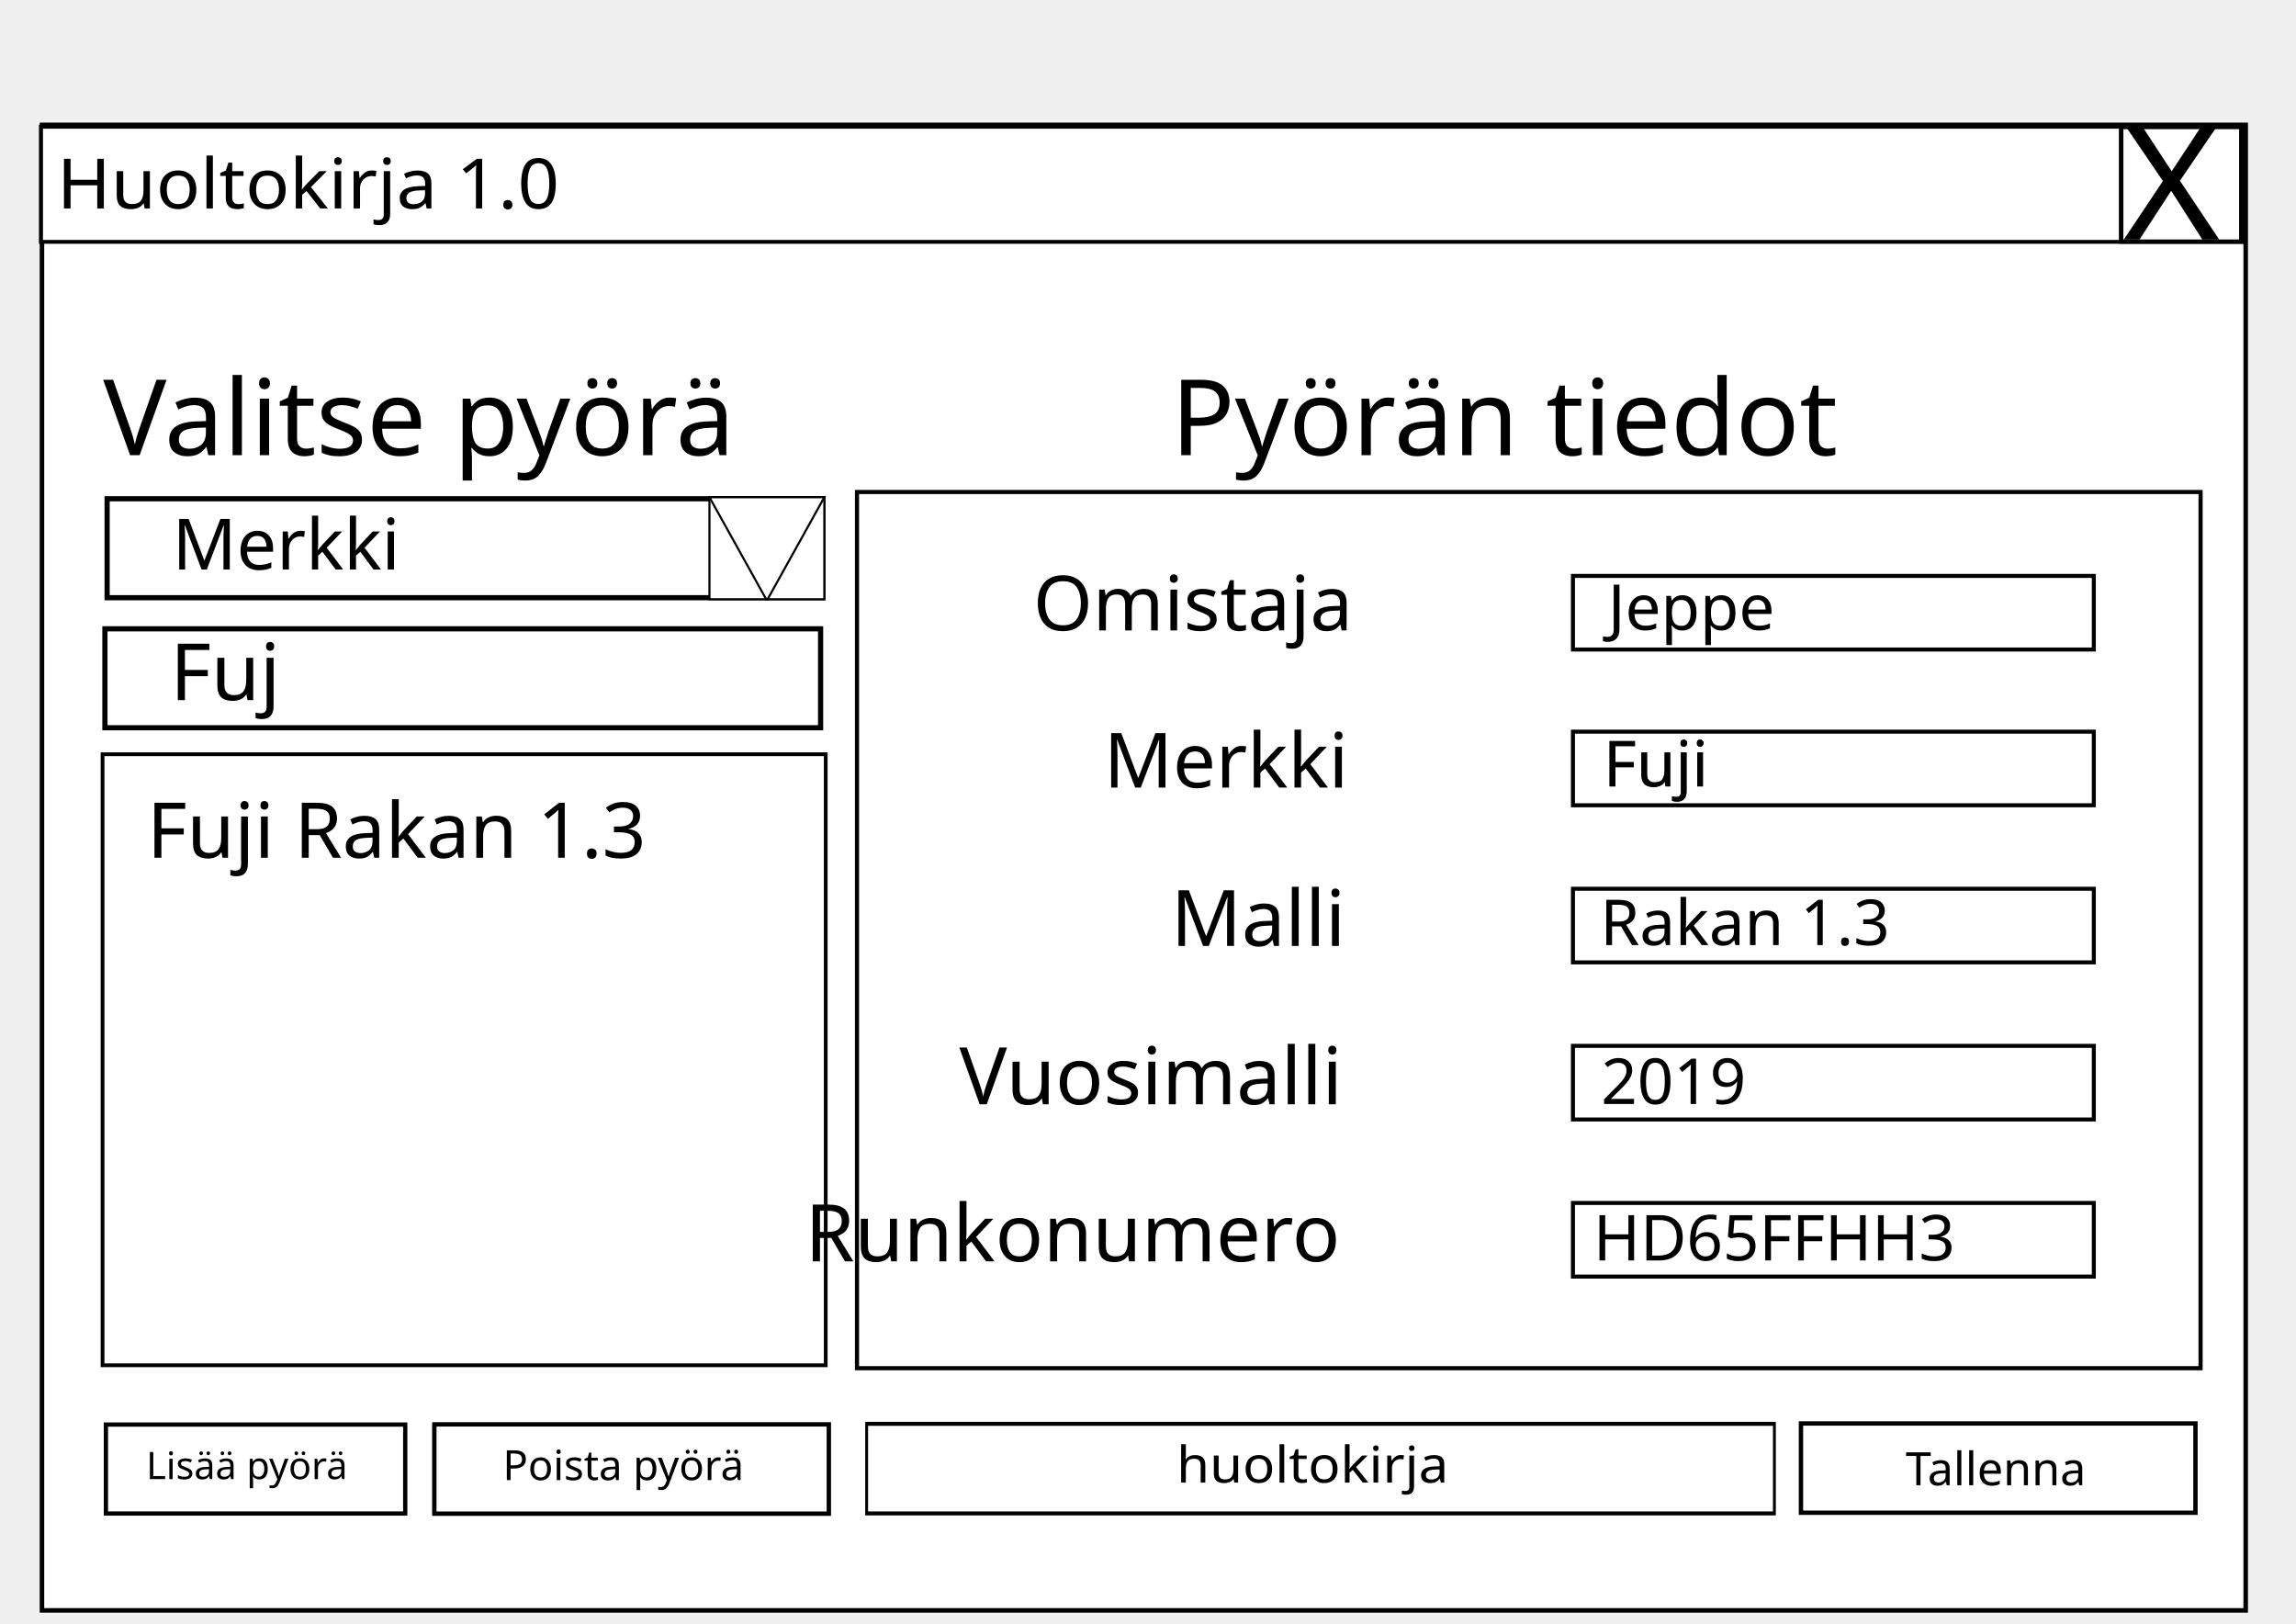
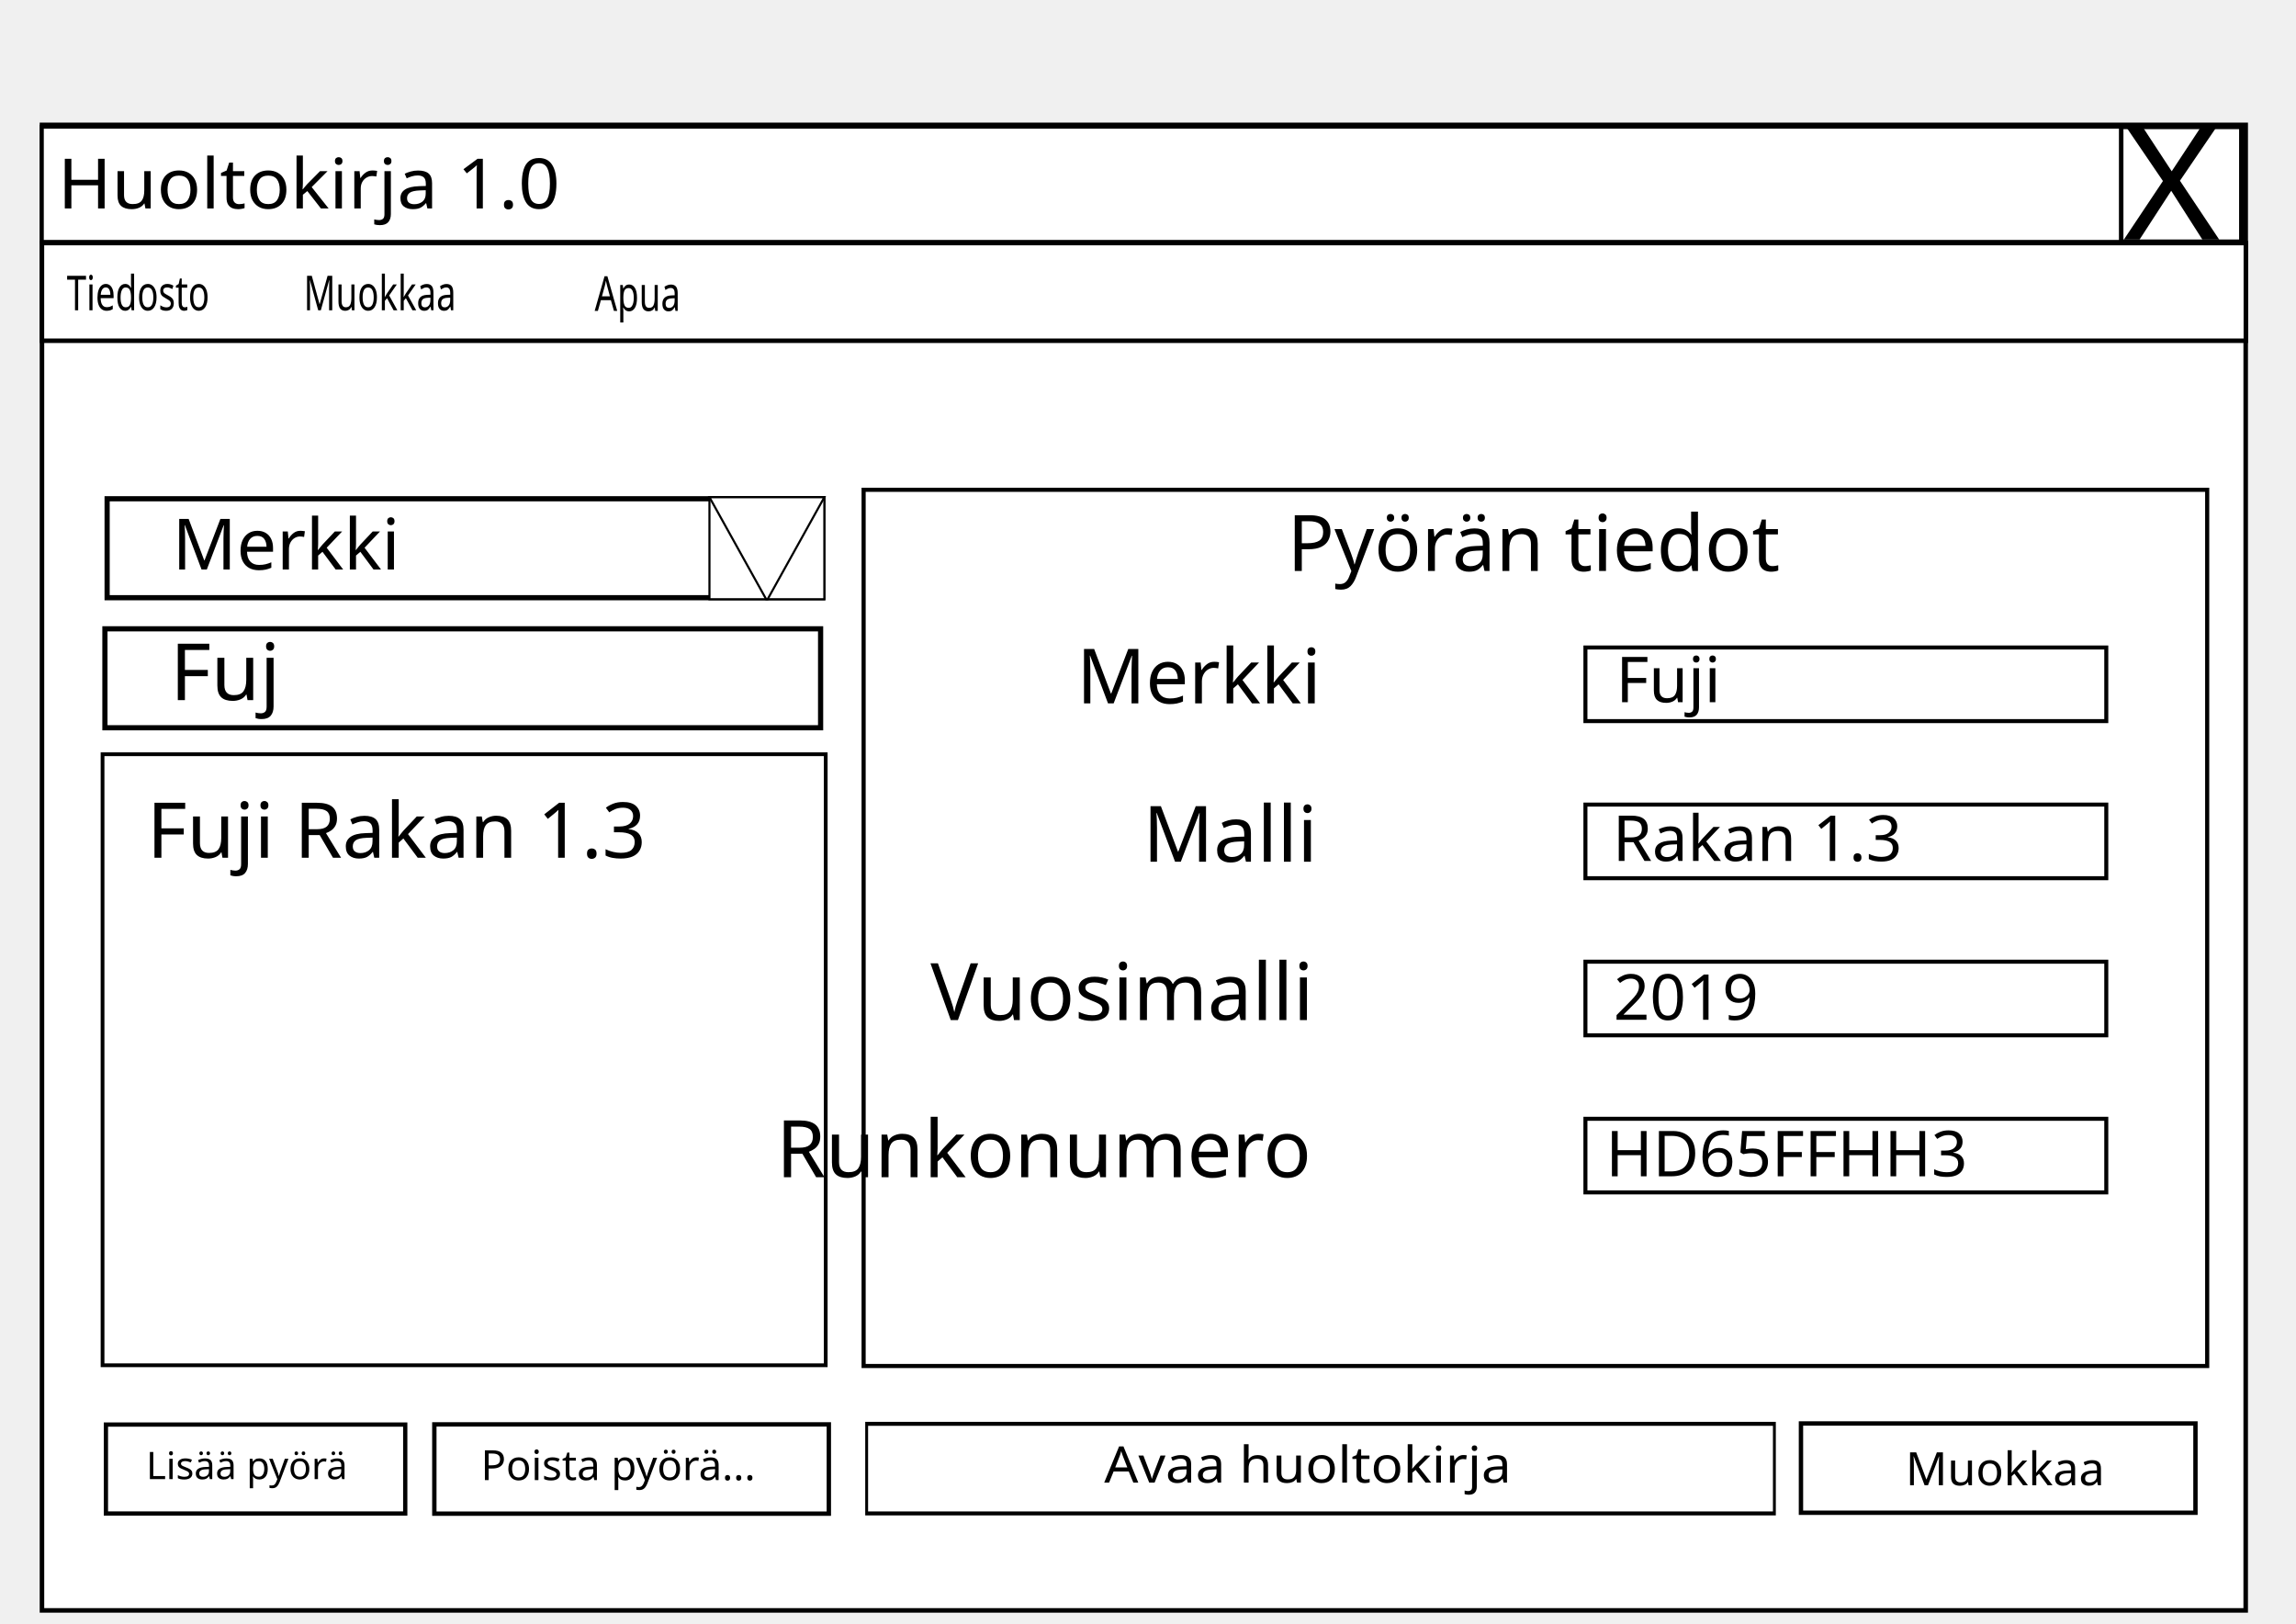
<svg xmlns="http://www.w3.org/2000/svg" width="297mm" height="210mm" viewBox="0 0 1052.362 744.094" id="svg4177" version="1.1">
  <defs id="defs4179" />
  <g id="layer1" transform="translate(0,-308.2677)">
    <rect style="opacity:1;fill:#ffffff;fill-opacity:1;fill-rule:evenodd;stroke:#000000;stroke-width:2.078" id="rect4188" width="1010.075" height="680.765" x="19.232" y="365.497" />
-     <text xml:space="preserve" style="font-style:normal;font-weight:normal;font-size:48.374px;line-height:125%;font-family:sans-serif;letter-spacing:0px;word-spacing:0px;fill:#000000;fill-opacity:1;stroke:none;stroke-width:1px;stroke-linecap:butt;stroke-linejoin:miter;stroke-opacity:1" x="47.299" y="516.869" id="text4738">
-       <tspan id="tspan4740" x="47.299" y="516.869">Valitse pyörä</tspan>
-     </text>
    <rect style="opacity:1;fill:#ffffff;fill-opacity:1;fill-rule:evenodd;stroke:#000000;stroke-width:1.718" id="rect4742" width="331.465" height="280.019" x="47.002" y="653.913" />
    <rect style="opacity:1;fill:#ffffff;fill-opacity:1;fill-rule:evenodd;stroke:#000000;stroke-width:2.371" id="rect4748" width="328.032" height="45.343" x="48.088" y="596.433" />
-     <text id="text4750" y="516.869" x="536.732" style="font-style:normal;font-weight:normal;font-size:48.374px;line-height:125%;font-family:sans-serif;letter-spacing:0px;word-spacing:0px;fill:#000000;fill-opacity:1;stroke:none;stroke-width:1px;stroke-linecap:butt;stroke-linejoin:miter;stroke-opacity:1" xml:space="preserve">
-       <tspan y="516.869" x="536.732" id="tspan4752">Pyörän tiedot</tspan>
-     </text>
-     <rect style="opacity:1;fill:#ffffff;fill-opacity:1;fill-rule:evenodd;stroke:#000000;stroke-width:1.892" id="rect4754" width="615.822" height="401.536" x="392.803" y="533.737" />
+     <rect style="opacity:1;fill:#ffffff;fill-opacity:1;fill-rule:evenodd;stroke:#000000;stroke-width:1.892" id="rect4754" width="615.822" height="401.536" x="395.834" y="532.727" />
    <rect style="opacity:1;fill:#ffffff;fill-opacity:1;fill-rule:evenodd;stroke:#000000;stroke-width:1.951" id="rect4758" width="137.192" height="40.763" x="48.547" y="961.103" />
    <text xml:space="preserve" style="font-style:normal;font-weight:normal;font-size:17.394px;line-height:125%;font-family:sans-serif;letter-spacing:0px;word-spacing:0px;fill:#000000;fill-opacity:1;stroke:none;stroke-width:1px;stroke-linecap:butt;stroke-linejoin:miter;stroke-opacity:1" x="67.013" y="986.101" id="text4760">
      <tspan id="tspan4762" x="67.013" y="986.101">Lisää pyörä</tspan>
    </text>
    <g id="g4773" transform="translate(632.0203,-9.434195)">
      <g id="g4770">
        <rect style="opacity:1;fill:#ffffff;fill-opacity:1;fill-rule:evenodd;stroke:#000000;stroke-width:2" id="rect4764" width="180.817" height="40.911" x="193.444" y="970.035" />
      </g>
      <text id="text4766" y="998.354" x="241.401" style="font-style:normal;font-weight:normal;font-size:21.12px;line-height:125%;font-family:sans-serif;letter-spacing:0px;word-spacing:0px;fill:#000000;fill-opacity:1;stroke:none;stroke-width:1px;stroke-linecap:butt;stroke-linejoin:miter;stroke-opacity:1" xml:space="preserve">
-         <tspan y="998.354" x="241.401" id="tspan4768">Tallenna</tspan>
+         <tspan y="998.354" x="241.401" id="tspan4768">Muokkaa</tspan>
      </text>
    </g>
    <g id="g4232" transform="matrix(0.6867821,0,0,0.9506299,254.996,40.52423)">
      <rect y="968.034" x="207.1" height="43.188" width="605.8" id="rect4779" style="opacity:1;fill:#ffffff;fill-opacity:1;fill-rule:evenodd;stroke:#000000;stroke-width:1.914" />
-       <text id="text4781" y="1205.674" x="342.092" style="font-style:normal;font-weight:normal;font-size:29.474px;line-height:125%;font-family:sans-serif;letter-spacing:0px;word-spacing:0px;fill:#000000;fill-opacity:1;stroke:none;stroke-width:1px;stroke-linecap:butt;stroke-linejoin:miter;stroke-opacity:1" xml:space="preserve" transform="scale(1.210072,0.8263968)">
-         <tspan y="1205.674" x="342.092" id="tspan4783">huoltokirja</tspan>
+       <text id="text4781" y="1205.674" x="302.163" style="font-style:normal;font-weight:normal;font-size:29.474px;line-height:125%;font-family:sans-serif;letter-spacing:0px;word-spacing:0px;fill:#000000;fill-opacity:1;stroke:none;stroke-width:1px;stroke-linecap:butt;stroke-linejoin:miter;stroke-opacity:1" xml:space="preserve" transform="scale(1.210072,0.8263968)">
+         <tspan y="1205.674" x="302.163" id="tspan4783">Avaa huoltokirja</tspan>
      </text>
    </g>
    <text xml:space="preserve" style="font-style:normal;font-weight:normal;font-size:35.3px;line-height:125%;font-family:sans-serif;letter-spacing:0px;word-spacing:0px;fill:#000000;fill-opacity:1;stroke:none;stroke-width:1px;stroke-linecap:butt;stroke-linejoin:miter;stroke-opacity:1" x="67.383" y="701.361" id="text4785">
      <tspan id="tspan4787" x="67.383" y="701.361">Fuji Rakan 1.3</tspan>
    </text>
-     <g id="g5048" transform="matrix(1.029171,0,0,0.9812298,-14.38655,6.876084)">
+     <g id="g5048" transform="matrix(1.028785,0,0,0.9812345,-13.99552,6.87424)">
      <rect y="366.364" x="32.22" height="53.747" width="980.057" id="rect4875" style="opacity:1;fill:#ffffff;fill-opacity:1;fill-rule:evenodd;stroke:#000000;stroke-width:1.791" />
      <text id="text4734" y="404.519" x="39.326" style="font-style:normal;font-weight:normal;font-size:32.505px;line-height:125%;font-family:sans-serif;letter-spacing:0px;word-spacing:0px;fill:#000000;fill-opacity:1;stroke:none;stroke-width:1px;stroke-linecap:butt;stroke-linejoin:miter;stroke-opacity:1" xml:space="preserve">
        <tspan y="404.519" x="39.326" id="tspan4736">Huoltokirja 1.0</tspan>
      </text>
      <rect y="366.469" x="958.635" height="53.538" width="53.538" id="rect4877" style="opacity:1;fill:#ffffff;fill-opacity:1;fill-rule:evenodd;stroke:#000000;stroke-width:2" />
      <text id="text4879" y="419.041" x="959.54" style="font-style:normal;font-weight:normal;font-size:73.487px;line-height:125%;font-family:sans-serif;letter-spacing:0px;word-spacing:0px;fill:#000000;fill-opacity:1;stroke:none;stroke-width:1px;stroke-linecap:butt;stroke-linejoin:miter;stroke-opacity:1" xml:space="preserve">
        <tspan y="419.041" x="959.54" id="tspan4881">X</tspan>
      </text>
-     </g>
-     <g id="g4929" transform="translate(-6.060915,24.24366)">
-       <text id="text4793" y="644.936" x="687.619" style="font-style:normal;font-weight:normal;font-size:34.921px;line-height:125%;font-family:sans-serif;letter-spacing:0px;word-spacing:0px;fill:#000000;fill-opacity:1;stroke:none;stroke-width:1px;stroke-linecap:butt;stroke-linejoin:miter;stroke-opacity:1" xml:space="preserve">
-         <tspan style="text-align:end;text-anchor:end" id="tspan4805" y="644.936" x="687.619">Merkki</tspan>
-       </text>
-       <rect style="opacity:1;fill:#ffffff;fill-opacity:1;fill-rule:evenodd;stroke:#000000;stroke-width:1.837" id="rect4818" width="238.735" height="33.735" x="727.017" y="619.322" />
-       <text xml:space="preserve" style="font-style:normal;font-weight:normal;font-size:35.673px;line-height:125%;font-family:sans-serif;letter-spacing:0px;word-spacing:0px;fill:#000000;fill-opacity:1;stroke:none;stroke-width:1px;stroke-linecap:butt;stroke-linejoin:miter;stroke-opacity:1" x="687.681" y="717.5" id="text4831">
-         <tspan x="687.681" y="717.5" id="tspan4833" style="text-align:end;text-anchor:end">Malli</tspan>
-       </text>
-       <text id="text4835" y="790.077" x="687.745" style="font-style:normal;font-weight:normal;font-size:36.441px;line-height:125%;font-family:sans-serif;letter-spacing:0px;word-spacing:0px;fill:#000000;fill-opacity:1;stroke:none;stroke-width:1px;stroke-linecap:butt;stroke-linejoin:miter;stroke-opacity:1" xml:space="preserve">
-         <tspan style="text-align:end;text-anchor:end" id="tspan4837" y="790.077" x="687.745">Vuosimalli</tspan>
-       </text>
-       <text xml:space="preserve" style="font-style:normal;font-weight:normal;font-size:36.441px;line-height:125%;font-family:sans-serif;letter-spacing:0px;word-spacing:0px;fill:#000000;fill-opacity:1;stroke:none;stroke-width:1px;stroke-linecap:butt;stroke-linejoin:miter;stroke-opacity:1" x="686.641" y="862.07" id="text4839">
-         <tspan x="686.641" y="862.07" id="tspan4841" style="text-align:end;text-anchor:end">Runkonumero</tspan>
-       </text>
-       <rect y="691.315" x="727.017" height="33.735" width="238.735" id="rect4843" style="opacity:1;fill:#ffffff;fill-opacity:1;fill-rule:evenodd;stroke:#000000;stroke-width:1.837" />
-       <rect style="opacity:1;fill:#ffffff;fill-opacity:1;fill-rule:evenodd;stroke:#000000;stroke-width:1.837" id="rect4845" width="238.735" height="33.735" x="727.017" y="763.309" />
-       <rect y="835.302" x="727.017" height="33.735" width="238.735" id="rect4847" style="opacity:1;fill:#ffffff;fill-opacity:1;fill-rule:evenodd;stroke:#000000;stroke-width:1.837" />
-       <text xml:space="preserve" style="font-style:normal;font-weight:normal;font-size:34.921px;line-height:125%;font-family:sans-serif;letter-spacing:0px;word-spacing:0px;fill:#000000;fill-opacity:1;stroke:none;stroke-width:1px;stroke-linecap:butt;stroke-linejoin:miter;stroke-opacity:1" x="689.64" y="572.943" id="text4923">
-         <tspan x="689.64" y="572.943" id="tspan4925" style="text-align:end;text-anchor:end">Omistaja</tspan>
-       </text>
-       <rect y="547.943" x="727.017" height="33.735" width="238.735" id="rect4927" style="opacity:1;fill:#ffffff;fill-opacity:1;fill-rule:evenodd;stroke:#000000;stroke-width:1.837" />
    </g>
    <g id="g4964" transform="translate(1.010153,-33.33503)">
      <g id="g4961">
        <rect y="570.169" x="48.088" height="45.343" width="328.032" id="rect4950" style="opacity:1;fill:#ffffff;fill-opacity:1;fill-rule:evenodd;stroke:#000000;stroke-width:2.371" />
      </g>
      <text id="text4952" y="602.598" x="77.98" style="font-style:normal;font-weight:normal;font-size:32.504px;line-height:125%;font-family:sans-serif;letter-spacing:0px;word-spacing:0px;fill:#000000;fill-opacity:1;stroke:none;stroke-width:1px;stroke-linecap:butt;stroke-linejoin:miter;stroke-opacity:1" xml:space="preserve">
        <tspan y="602.598" x="77.98" id="tspan4954">Merkki</tspan>
      </text>
    </g>
    <rect style="opacity:1;fill:#ffffff;fill-opacity:1;fill-rule:evenodd;stroke:#000000;stroke-width:0.965" id="rect4956" width="52.657" height="46.75" x="325.177" y="536.13" />
    <g id="g4978" transform="translate(1.010153,-33.33503)">
      <path id="rect4958" d="m 324.167,569.465 52.657,0 -26,46.75 -0.657,0 z" style="opacity:1;fill:#ffffff;fill-opacity:1;fill-rule:evenodd;stroke:#000000;stroke-width:0.965" />
    </g>
    <text xml:space="preserve" style="font-style:normal;font-weight:normal;font-size:90px;line-height:125%;font-family:sans-serif;letter-spacing:0px;word-spacing:0px;fill:#000000;fill-opacity:1;stroke:none;stroke-width:1px;stroke-linecap:butt;stroke-linejoin:miter;stroke-opacity:1" x="88.893" y="624.058" id="text4981">
      <tspan id="tspan4983" x="88.893" y="624.058" />
    </text>
    <text xml:space="preserve" style="font-style:normal;font-weight:normal;font-size:36.181px;line-height:125%;font-family:sans-serif;letter-spacing:0px;word-spacing:0px;fill:#000000;fill-opacity:1;stroke:none;stroke-width:1px;stroke-linecap:butt;stroke-linejoin:miter;stroke-opacity:1" x="77.987" y="629.112" id="text4985">
      <tspan id="tspan4987" x="77.987" y="629.112">Fuj</tspan>
    </text>
-     <text xml:space="preserve" style="font-style:normal;font-weight:normal;font-size:29.057px;line-height:125%;font-family:sans-serif;letter-spacing:0px;word-spacing:0px;fill:#000000;fill-opacity:1;stroke:none;stroke-width:1px;stroke-linecap:butt;stroke-linejoin:miter;stroke-opacity:1" x="736.971" y="596.922" id="text4190">
-       <tspan id="tspan4192" x="736.971" y="596.922">Jeppe</tspan>
-     </text>
-     <text id="text4194" y="668.642" x="734.951" style="font-style:normal;font-weight:normal;font-size:29.057px;line-height:125%;font-family:sans-serif;letter-spacing:0px;word-spacing:0px;fill:#000000;fill-opacity:1;stroke:none;stroke-width:1px;stroke-linecap:butt;stroke-linejoin:miter;stroke-opacity:1" xml:space="preserve">
-       <tspan y="668.642" x="734.951" id="tspan4196">Fuji</tspan>
-     </text>
-     <text xml:space="preserve" style="font-style:normal;font-weight:normal;font-size:29.057px;line-height:125%;font-family:sans-serif;letter-spacing:0px;word-spacing:0px;fill:#000000;fill-opacity:1;stroke:none;stroke-width:1px;stroke-linecap:butt;stroke-linejoin:miter;stroke-opacity:1" x="734.951" y="668.642" id="text4198">
-       <tspan id="tspan4200" x="734.951" y="668.642">Fuji</tspan>
-     </text>
-     <text id="text4202" y="741.373" x="733.436" style="font-style:normal;font-weight:normal;font-size:29.057px;line-height:125%;font-family:sans-serif;letter-spacing:0px;word-spacing:0px;fill:#000000;fill-opacity:1;stroke:none;stroke-width:1px;stroke-linecap:butt;stroke-linejoin:miter;stroke-opacity:1" xml:space="preserve">
-       <tspan y="741.373" x="733.436" id="tspan4204">Rakan 1.3</tspan>
-     </text>
-     <text id="text4202-3" y="814.178" x="733.833" style="font-style:normal;font-weight:normal;font-size:29.057px;line-height:125%;font-family:sans-serif;letter-spacing:0px;word-spacing:0px;fill:#000000;fill-opacity:1;stroke:none;stroke-width:1px;stroke-linecap:butt;stroke-linejoin:miter;stroke-opacity:1" xml:space="preserve">
-       <tspan y="814.178" x="733.833" id="tspan4204-0">2019</tspan>
-     </text>
-     <text id="text4202-0" y="885.899" x="730.298" style="font-style:normal;font-weight:normal;font-size:29.057px;line-height:125%;font-family:sans-serif;letter-spacing:0px;word-spacing:0px;fill:#000000;fill-opacity:1;stroke:none;stroke-width:1px;stroke-linecap:butt;stroke-linejoin:miter;stroke-opacity:1" xml:space="preserve">
-       <tspan y="885.899" x="730.298" id="tspan4204-1">HD65FFHH3</tspan>
-     </text>
+     <g id="g4207" transform="translate(5.714286,-38.57143)">
+       <g transform="translate(-6.060915,24.24366)" id="g4929">
+         <text xml:space="preserve" style="font-style:normal;font-weight:normal;font-size:34.921px;line-height:125%;font-family:sans-serif;letter-spacing:0px;word-spacing:0px;fill:#000000;fill-opacity:1;stroke:none;stroke-width:1px;stroke-linecap:butt;stroke-linejoin:miter;stroke-opacity:1" x="687.619" y="644.936" id="text4793">
+           <tspan x="687.619" y="644.936" id="tspan4805" style="text-align:end;text-anchor:end">Merkki</tspan>
+         </text>
+         <rect y="619.322" x="727.017" height="33.735" width="238.735" id="rect4818" style="opacity:1;fill:#ffffff;fill-opacity:1;fill-rule:evenodd;stroke:#000000;stroke-width:1.837" />
+         <text id="text4831" y="717.5" x="687.681" style="font-style:normal;font-weight:normal;font-size:35.673px;line-height:125%;font-family:sans-serif;letter-spacing:0px;word-spacing:0px;fill:#000000;fill-opacity:1;stroke:none;stroke-width:1px;stroke-linecap:butt;stroke-linejoin:miter;stroke-opacity:1" xml:space="preserve">
+           <tspan style="text-align:end;text-anchor:end" id="tspan4833" y="717.5" x="687.681">Malli</tspan>
+         </text>
+         <text xml:space="preserve" style="font-style:normal;font-weight:normal;font-size:36.441px;line-height:125%;font-family:sans-serif;letter-spacing:0px;word-spacing:0px;fill:#000000;fill-opacity:1;stroke:none;stroke-width:1px;stroke-linecap:butt;stroke-linejoin:miter;stroke-opacity:1" x="687.745" y="790.077" id="text4835">
+           <tspan x="687.745" y="790.077" id="tspan4837" style="text-align:end;text-anchor:end">Vuosimalli</tspan>
+         </text>
+         <text id="text4839" y="862.07" x="686.641" style="font-style:normal;font-weight:normal;font-size:36.441px;line-height:125%;font-family:sans-serif;letter-spacing:0px;word-spacing:0px;fill:#000000;fill-opacity:1;stroke:none;stroke-width:1px;stroke-linecap:butt;stroke-linejoin:miter;stroke-opacity:1" xml:space="preserve">
+           <tspan style="text-align:end;text-anchor:end" id="tspan4841" y="862.07" x="686.641">Runkonumero</tspan>
+         </text>
+         <rect style="opacity:1;fill:#ffffff;fill-opacity:1;fill-rule:evenodd;stroke:#000000;stroke-width:1.837" id="rect4843" width="238.735" height="33.735" x="727.017" y="691.315" />
+         <rect y="763.309" x="727.017" height="33.735" width="238.735" id="rect4845" style="opacity:1;fill:#ffffff;fill-opacity:1;fill-rule:evenodd;stroke:#000000;stroke-width:1.837" />
+         <rect style="opacity:1;fill:#ffffff;fill-opacity:1;fill-rule:evenodd;stroke:#000000;stroke-width:1.837" id="rect4847" width="238.735" height="33.735" x="727.017" y="835.302" />
+       </g>
+       <text id="text4198" y="668.642" x="734.951" style="font-style:normal;font-weight:normal;font-size:29.057px;line-height:125%;font-family:sans-serif;letter-spacing:0px;word-spacing:0px;fill:#000000;fill-opacity:1;stroke:none;stroke-width:1px;stroke-linecap:butt;stroke-linejoin:miter;stroke-opacity:1" xml:space="preserve">
+         <tspan y="668.642" x="734.951" id="tspan4200">Fuji</tspan>
+       </text>
+       <text xml:space="preserve" style="font-style:normal;font-weight:normal;font-size:29.057px;line-height:125%;font-family:sans-serif;letter-spacing:0px;word-spacing:0px;fill:#000000;fill-opacity:1;stroke:none;stroke-width:1px;stroke-linecap:butt;stroke-linejoin:miter;stroke-opacity:1" x="733.436" y="741.373" id="text4202">
+         <tspan id="tspan4204" x="733.436" y="741.373">Rakan 1.3</tspan>
+       </text>
+       <text xml:space="preserve" style="font-style:normal;font-weight:normal;font-size:29.057px;line-height:125%;font-family:sans-serif;letter-spacing:0px;word-spacing:0px;fill:#000000;fill-opacity:1;stroke:none;stroke-width:1px;stroke-linecap:butt;stroke-linejoin:miter;stroke-opacity:1" x="733.833" y="814.178" id="text4202-3">
+         <tspan id="tspan4204-0" x="733.833" y="814.178">2019</tspan>
+       </text>
+       <text xml:space="preserve" style="font-style:normal;font-weight:normal;font-size:29.057px;line-height:125%;font-family:sans-serif;letter-spacing:0px;word-spacing:0px;fill:#000000;fill-opacity:1;stroke:none;stroke-width:1px;stroke-linecap:butt;stroke-linejoin:miter;stroke-opacity:1" x="730.298" y="885.899" id="text4202-0">
+         <tspan id="tspan4204-1" x="730.298" y="885.899">HD65FFHH3</tspan>
+       </text>
+     </g>
    <g transform="translate(5.632299,-9.015776)" id="g4202">
      <g id="g4204">
        <rect y="970.035" x="193.444" height="40.911" width="180.817" id="rect4206" style="opacity:1;fill:#ffffff;fill-opacity:1;fill-rule:evenodd;stroke:#000000;stroke-width:2" />
      </g>
-       <text xml:space="preserve" style="font-style:normal;font-weight:normal;font-size:19.076px;line-height:125%;font-family:sans-serif;letter-spacing:0px;word-spacing:0px;fill:#000000;fill-opacity:1;stroke:none;stroke-width:1px;stroke-linecap:butt;stroke-linejoin:miter;stroke-opacity:1" x="224.833" y="995.553" id="text4208">
-         <tspan id="tspan4210" x="224.833" y="995.553">Poista pyörä</tspan>
+       <text xml:space="preserve" style="font-style:normal;font-weight:normal;font-size:19.076px;line-height:125%;font-family:sans-serif;letter-spacing:0px;word-spacing:0px;fill:#000000;fill-opacity:1;stroke:none;stroke-width:1px;stroke-linecap:butt;stroke-linejoin:miter;stroke-opacity:1" x="214.778" y="995.553" id="text4208">
+         <tspan id="tspan4210" x="214.778" y="995.553">Poista pyörä...</tspan>
+       </text>
+     </g>
+     <text id="text4750" y="569.914" x="589.986" style="font-style:normal;font-weight:normal;font-size:35.759px;line-height:125%;font-family:sans-serif;letter-spacing:0px;word-spacing:0px;fill:#000000;fill-opacity:1;stroke:none;stroke-width:1px;stroke-linecap:butt;stroke-linejoin:miter;stroke-opacity:1" xml:space="preserve">
+       <tspan y="569.914" x="589.986" id="tspan4752">Pyörän tiedot</tspan>
+     </text>
+     <rect style="opacity:1;fill:#ffffff;fill-opacity:1;fill-rule:evenodd;stroke:#000000;stroke-width:2.059" id="rect4249" width="1010.154" height="44.766" x="19.223" y="419.658" />
+     <g id="g4863" transform="translate(-90.34727,30.2151)">
+       <text xml:space="preserve" style="font-style:normal;font-weight:normal;font-size:85.169px;line-height:125%;font-family:sans-serif;letter-spacing:0px;word-spacing:0px;fill:#000000;fill-opacity:1;stroke:none;stroke-width:1px;stroke-linecap:butt;stroke-linejoin:miter;stroke-opacity:1" x="141.509" y="359.218" id="text4887" transform="scale(0.8547535,1.169928)">
+         <tspan id="tspan4889" x="141.509" y="359.218" style="font-size:18.926px">Tiedosto</tspan>
+       </text>
+       <text transform="scale(0.8547535,1.169928)" id="text4898" y="359.218" x="268.53" style="font-style:normal;font-weight:normal;font-size:85.169px;line-height:125%;font-family:sans-serif;letter-spacing:0px;word-spacing:0px;fill:#000000;fill-opacity:1;stroke:none;stroke-width:1px;stroke-linecap:butt;stroke-linejoin:miter;stroke-opacity:1" xml:space="preserve">
+         <tspan style="font-size:18.926px" y="359.218" x="268.53" id="tspan4900">Muokkaa</tspan>
+       </text>
+       <text xml:space="preserve" style="font-style:normal;font-weight:normal;font-size:85.169px;line-height:125%;font-family:sans-serif;letter-spacing:0px;word-spacing:0px;fill:#000000;fill-opacity:1;stroke:none;stroke-width:1px;stroke-linecap:butt;stroke-linejoin:miter;stroke-opacity:1" x="424.59" y="359.437" id="text4906" transform="scale(0.8547535,1.169928)">
+         <tspan id="tspan4908" x="424.59" y="359.437" style="font-size:18.926px">Apua</tspan>
      </text>
    </g>
  </g>
</svg>
